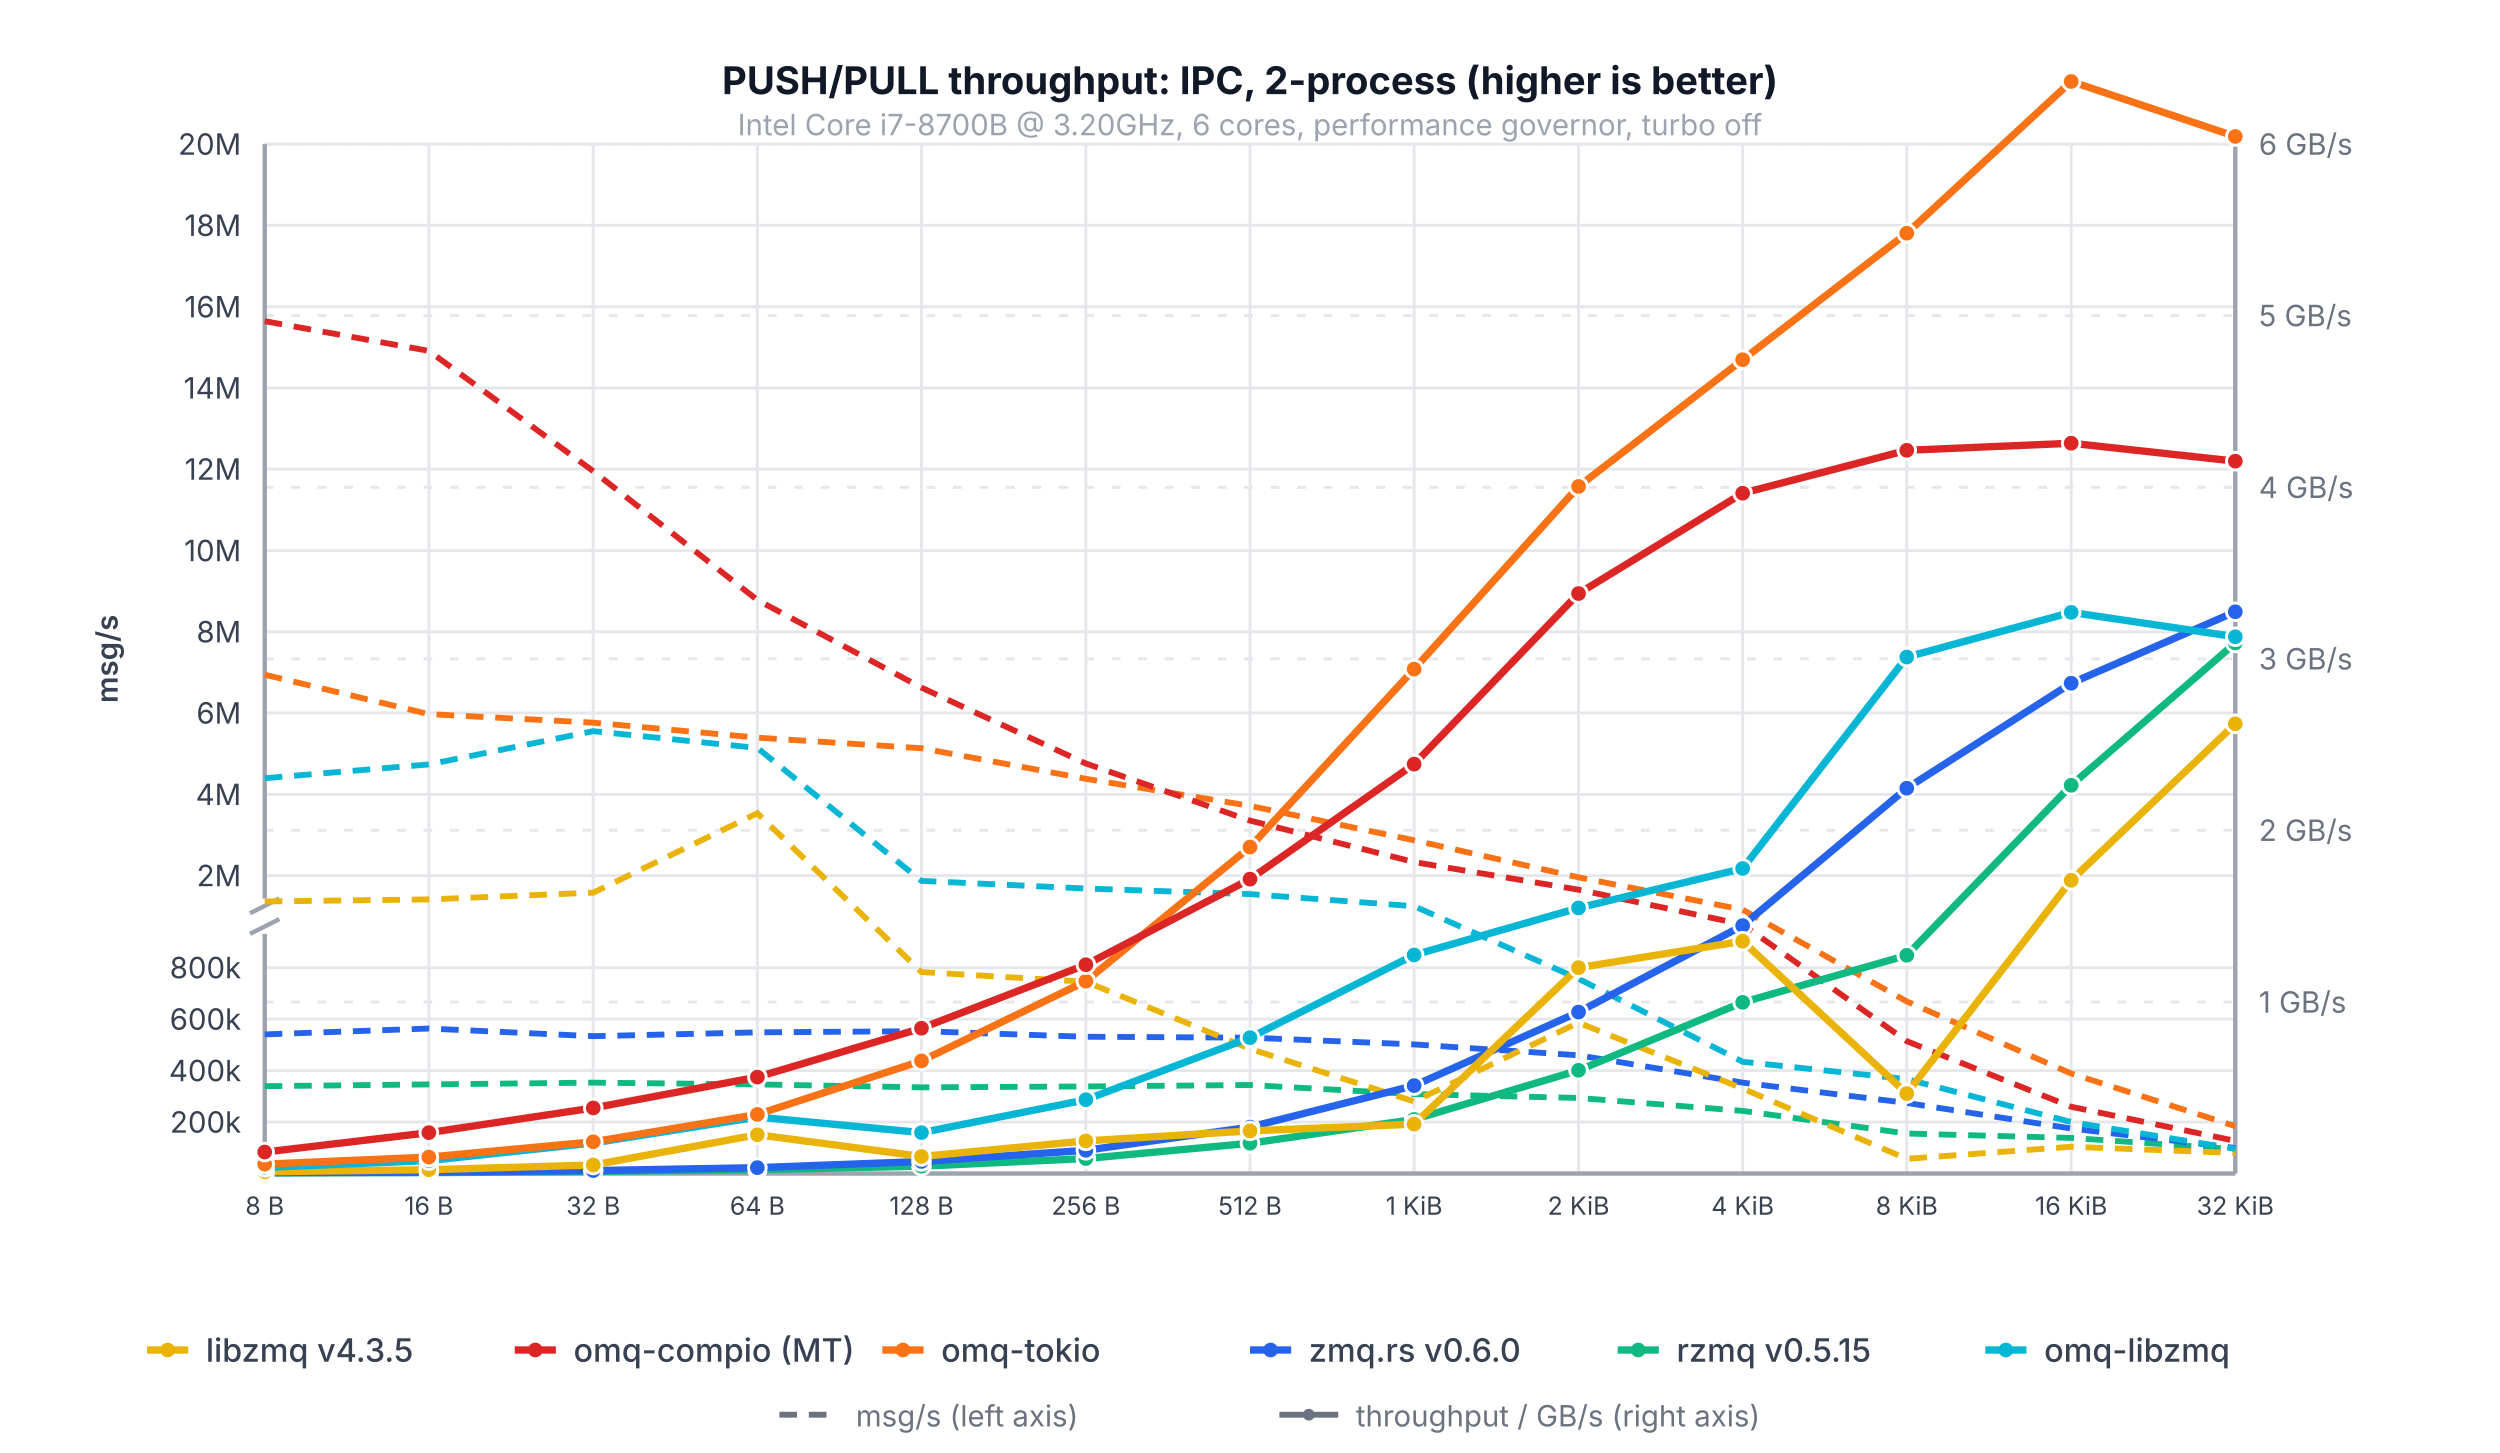
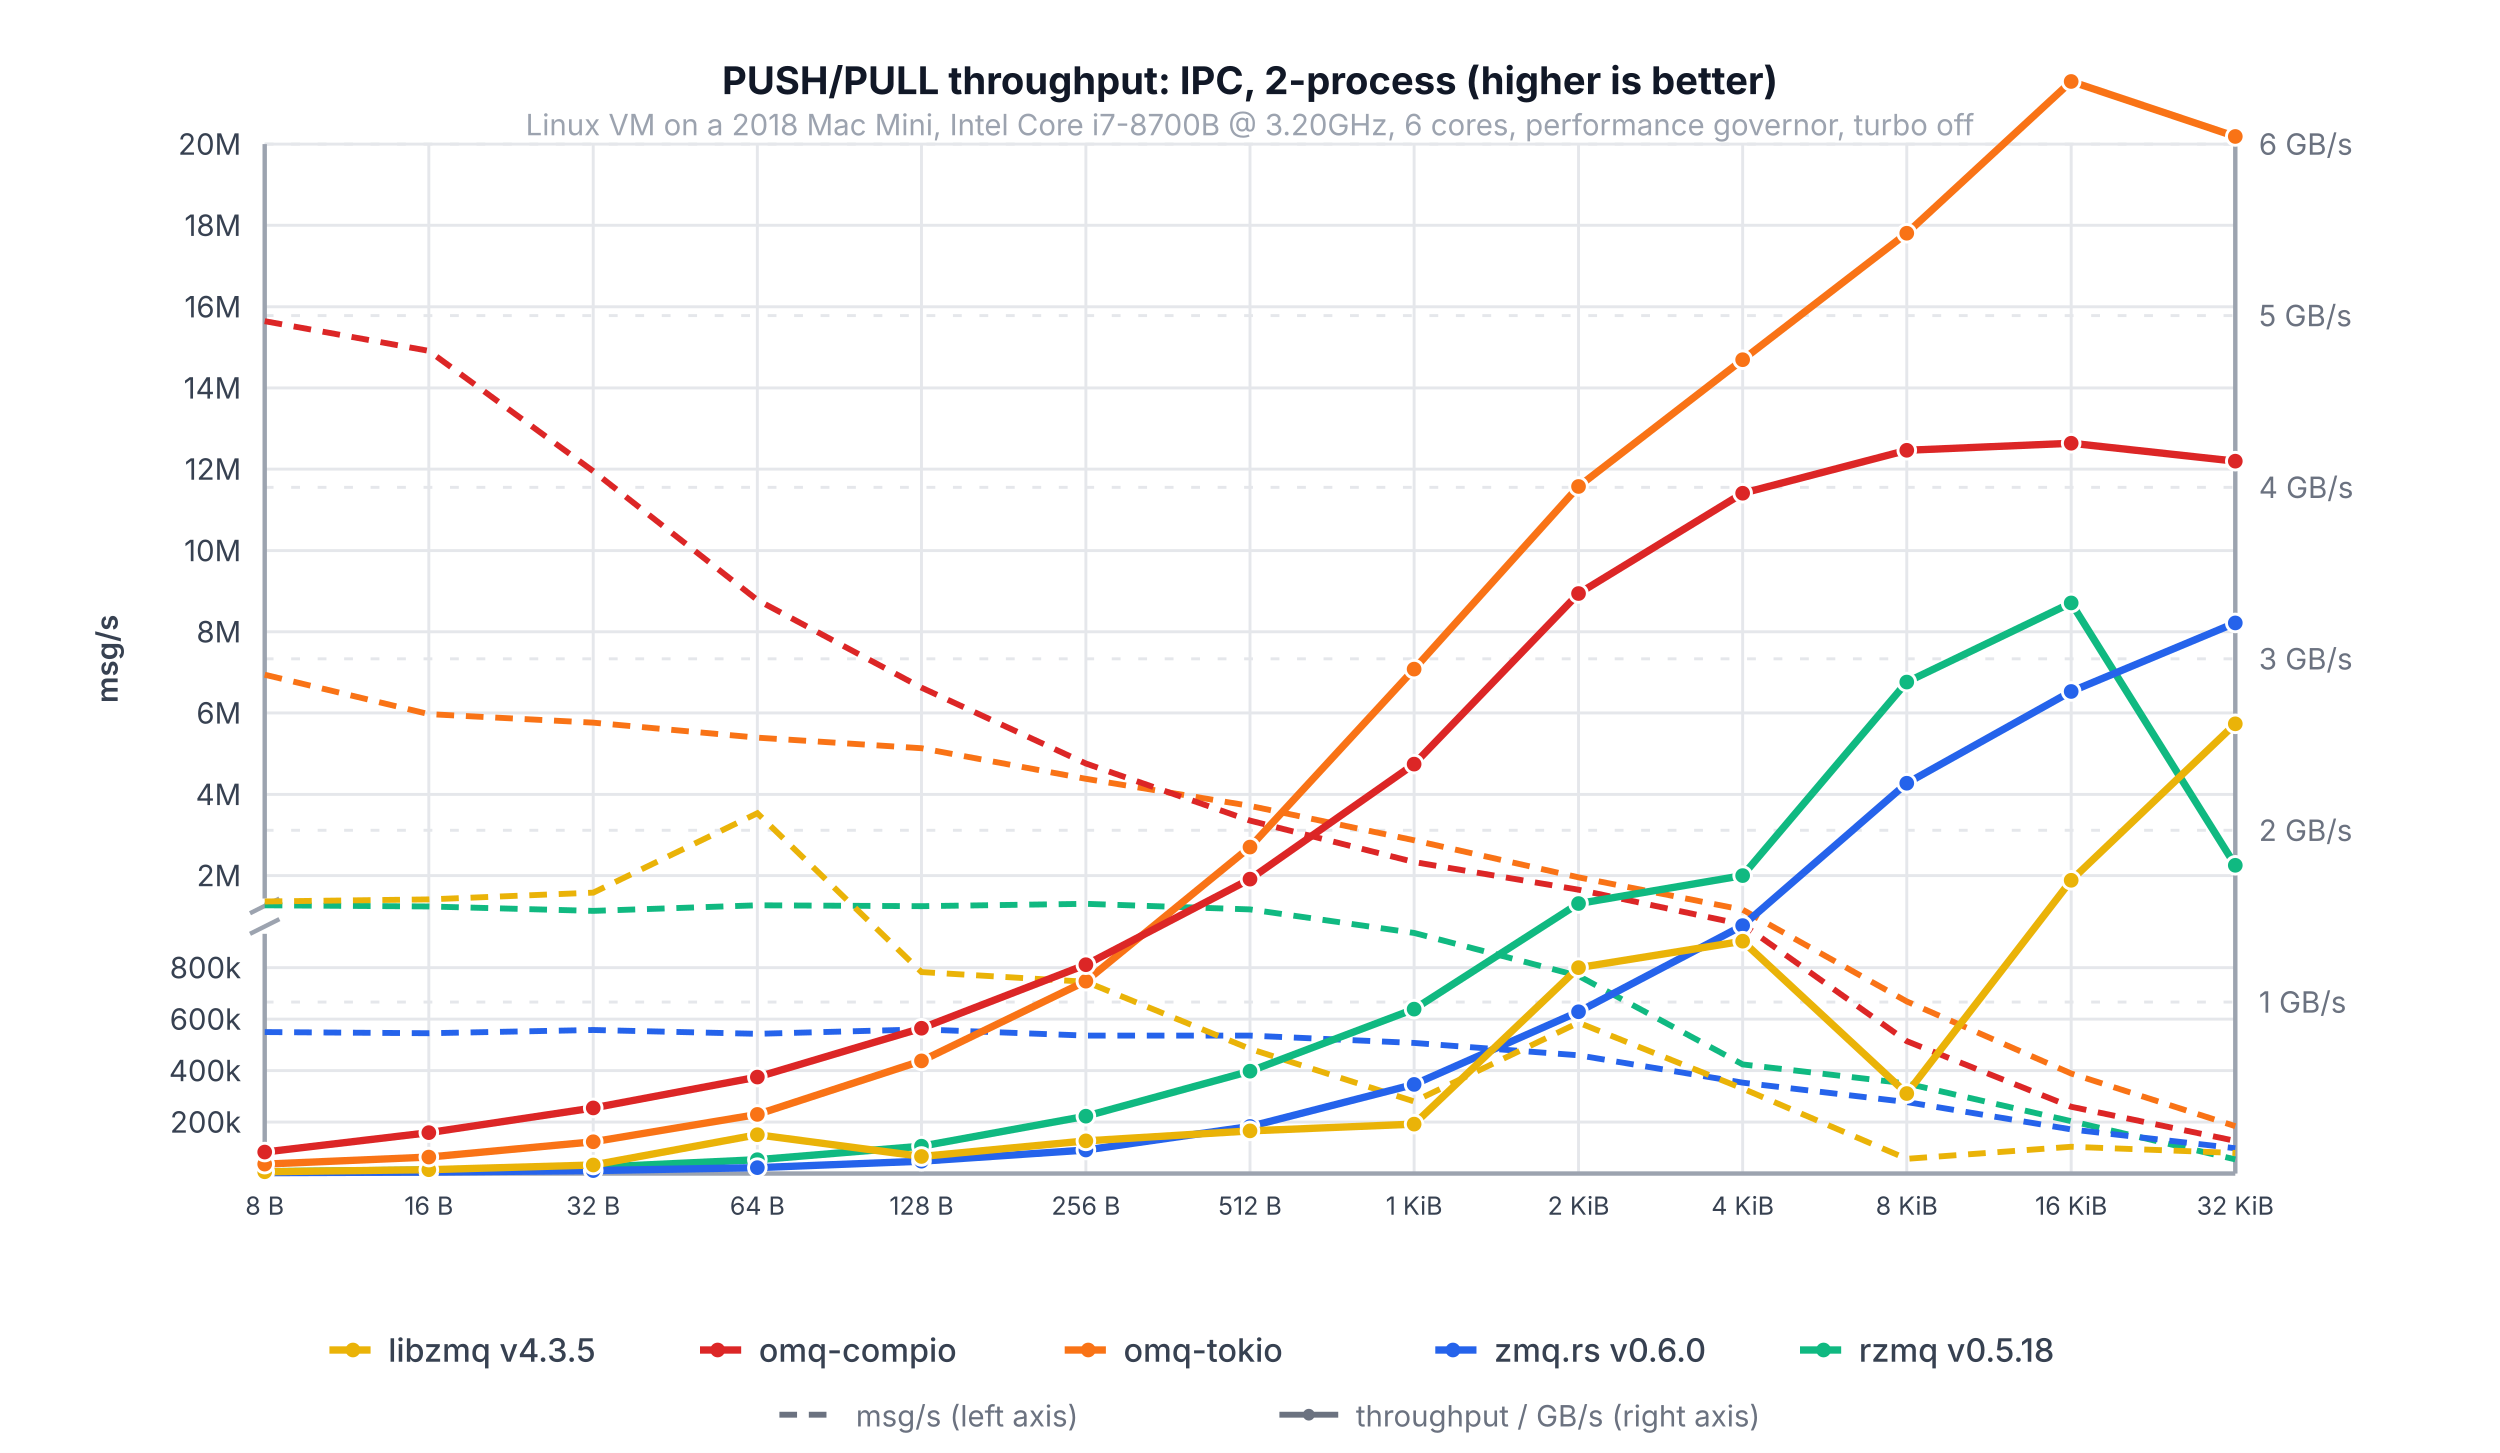
<svg xmlns="http://www.w3.org/2000/svg" viewBox="0 0 850 494" font-family="system-ui, -apple-system, sans-serif">
  <rect width="850" height="494" fill="white" />
  <text x="425.0" y="32.0" text-anchor="middle" fill="#111827" font-size="13" font-weight="700">PUSH/PULL throughput: IPC, 2-process (higher is better)</text>
  <line x1="90.0" y1="381.5" x2="760.0" y2="381.5" stroke="#e5e7eb" stroke-width="1" />
  <text x="82.0" y="381.5" text-anchor="end" dominant-baseline="middle" fill="#374151" font-size="10">200k</text>
  <line x1="90.0" y1="364.0" x2="760.0" y2="364.0" stroke="#e5e7eb" stroke-width="1" />
  <text x="82.0" y="364.0" text-anchor="end" dominant-baseline="middle" fill="#374151" font-size="10">400k</text>
  <line x1="90.0" y1="346.5" x2="760.0" y2="346.5" stroke="#e5e7eb" stroke-width="1" />
  <text x="82.0" y="346.5" text-anchor="end" dominant-baseline="middle" fill="#374151" font-size="10">600k</text>
  <line x1="90.0" y1="329.0" x2="760.0" y2="329.0" stroke="#e5e7eb" stroke-width="1" />
  <text x="82.0" y="329.0" text-anchor="end" dominant-baseline="middle" fill="#374151" font-size="10">800k</text>
  <line x1="90.0" y1="297.7" x2="760.0" y2="297.7" stroke="#e5e7eb" stroke-width="1" />
  <text x="82.0" y="297.7" text-anchor="end" dominant-baseline="middle" fill="#374151" font-size="10">2M</text>
  <line x1="90.0" y1="270.1" x2="760.0" y2="270.1" stroke="#e5e7eb" stroke-width="1" />
  <text x="82.0" y="270.1" text-anchor="end" dominant-baseline="middle" fill="#374151" font-size="10">4M</text>
  <line x1="90.0" y1="242.4" x2="760.0" y2="242.4" stroke="#e5e7eb" stroke-width="1" />
  <text x="82.0" y="242.4" text-anchor="end" dominant-baseline="middle" fill="#374151" font-size="10">6M</text>
  <line x1="90.0" y1="214.8" x2="760.0" y2="214.8" stroke="#e5e7eb" stroke-width="1" />
  <text x="82.0" y="214.8" text-anchor="end" dominant-baseline="middle" fill="#374151" font-size="10">8M</text>
  <line x1="90.0" y1="187.2" x2="760.0" y2="187.2" stroke="#e5e7eb" stroke-width="1" />
  <text x="82.0" y="187.2" text-anchor="end" dominant-baseline="middle" fill="#374151" font-size="10">10M</text>
  <line x1="90.0" y1="159.5" x2="760.0" y2="159.5" stroke="#e5e7eb" stroke-width="1" />
  <text x="82.0" y="159.5" text-anchor="end" dominant-baseline="middle" fill="#374151" font-size="10">12M</text>
  <line x1="90.0" y1="131.9" x2="760.0" y2="131.9" stroke="#e5e7eb" stroke-width="1" />
  <text x="82.0" y="131.9" text-anchor="end" dominant-baseline="middle" fill="#374151" font-size="10">14M</text>
  <line x1="90.0" y1="104.3" x2="760.0" y2="104.3" stroke="#e5e7eb" stroke-width="1" />
  <text x="82.0" y="104.3" text-anchor="end" dominant-baseline="middle" fill="#374151" font-size="10">16M</text>
  <line x1="90.0" y1="76.6" x2="760.0" y2="76.6" stroke="#e5e7eb" stroke-width="1" />
  <text x="82.0" y="76.6" text-anchor="end" dominant-baseline="middle" fill="#374151" font-size="10">18M</text>
  <line x1="90.0" y1="49.0" x2="760.0" y2="49.0" stroke="#e5e7eb" stroke-width="1" />
  <text x="82.0" y="49.0" text-anchor="end" dominant-baseline="middle" fill="#374151" font-size="10">20M</text>
  <line x1="90.0" y1="340.7" x2="760.0" y2="340.7" stroke="#e5e7eb" stroke-width="1" stroke-dasharray="3,6" />
  <text x="768.0" y="340.7" text-anchor="start" dominant-baseline="middle" fill="#6b7280" font-size="10">1 GB/s</text>
  <line x1="90.0" y1="282.3" x2="760.0" y2="282.3" stroke="#e5e7eb" stroke-width="1" stroke-dasharray="3,6" />
  <text x="768.0" y="282.3" text-anchor="start" dominant-baseline="middle" fill="#6b7280" font-size="10">2 GB/s</text>
  <line x1="90.0" y1="224.0" x2="760.0" y2="224.0" stroke="#e5e7eb" stroke-width="1" stroke-dasharray="3,6" />
  <text x="768.0" y="224.0" text-anchor="start" dominant-baseline="middle" fill="#6b7280" font-size="10">3 GB/s</text>
  <line x1="90.0" y1="165.7" x2="760.0" y2="165.7" stroke="#e5e7eb" stroke-width="1" stroke-dasharray="3,6" />
  <text x="768.0" y="165.7" text-anchor="start" dominant-baseline="middle" fill="#6b7280" font-size="10">4 GB/s</text>
  <line x1="90.0" y1="107.3" x2="760.0" y2="107.3" stroke="#e5e7eb" stroke-width="1" stroke-dasharray="3,6" />
  <text x="768.0" y="107.3" text-anchor="start" dominant-baseline="middle" fill="#6b7280" font-size="10">5 GB/s</text>
  <line x1="90.0" y1="49.0" x2="760.0" y2="49.0" stroke="#e5e7eb" stroke-width="1" stroke-dasharray="3,6" />
  <text x="768.0" y="49.0" text-anchor="start" dominant-baseline="middle" fill="#6b7280" font-size="10">6 GB/s</text>
  <line x1="90.0" y1="49.0" x2="90.0" y2="399.0" stroke="#e5e7eb" stroke-width="1" />
  <line x1="145.8" y1="49.0" x2="145.8" y2="399.0" stroke="#e5e7eb" stroke-width="1" />
  <line x1="201.7" y1="49.0" x2="201.7" y2="399.0" stroke="#e5e7eb" stroke-width="1" />
  <line x1="257.5" y1="49.0" x2="257.5" y2="399.0" stroke="#e5e7eb" stroke-width="1" />
  <line x1="313.3" y1="49.0" x2="313.3" y2="399.0" stroke="#e5e7eb" stroke-width="1" />
  <line x1="369.2" y1="49.0" x2="369.2" y2="399.0" stroke="#e5e7eb" stroke-width="1" />
  <line x1="425.0" y1="49.0" x2="425.0" y2="399.0" stroke="#e5e7eb" stroke-width="1" />
  <line x1="480.8" y1="49.0" x2="480.8" y2="399.0" stroke="#e5e7eb" stroke-width="1" />
  <line x1="536.7" y1="49.0" x2="536.7" y2="399.0" stroke="#e5e7eb" stroke-width="1" />
  <line x1="592.5" y1="49.0" x2="592.5" y2="399.0" stroke="#e5e7eb" stroke-width="1" />
  <line x1="648.3" y1="49.0" x2="648.3" y2="399.0" stroke="#e5e7eb" stroke-width="1" />
  <line x1="704.2" y1="49.0" x2="704.2" y2="399.0" stroke="#e5e7eb" stroke-width="1" />
  <line x1="760.0" y1="49.0" x2="760.0" y2="399.0" stroke="#e5e7eb" stroke-width="1" />
  <line x1="90.0" y1="49.0" x2="90.0" y2="399.0" stroke="#9ca3af" stroke-width="1.5" />
  <line x1="760.0" y1="49.0" x2="760.0" y2="399.0" stroke="#9ca3af" stroke-width="1.5" />
  <line x1="90.0" y1="399.0" x2="760.0" y2="399.0" stroke="#9ca3af" stroke-width="1.5" />
  <rect x="89.0" y="305.5" width="3" height="12" fill="white" />
  <path d="M 85.0,317.5 L 95.0,312.5 M 85.0,310.5 L 95.0,305.5" stroke="#9ca3af" stroke-width="1.5" fill="none" />
  <text x="40.0" y="224.0" text-anchor="middle" fill="#374151" font-size="10" font-weight="600" transform="rotate(-90,40.0,224.0)">msg/s</text>
-   <polyline points="90.0,369.3 145.8,368.7 201.7,368.1 257.5,368.7 313.3,369.7 369.2,369.4 425.0,368.9 480.8,372.0 536.7,373.3 592.5,377.7 648.3,385.4 704.2,386.9 760.0,390.7" fill="none" stroke="#10b981" stroke-width="2" stroke-dasharray="6,4" />
-   <polyline points="90.0,351.7 145.8,349.7 201.7,352.3 257.5,351.0 313.3,350.6 369.2,352.5 425.0,352.8 480.8,355.1 536.7,358.8 592.5,368.1 648.3,375.0 704.2,383.7 760.0,390.3" fill="none" stroke="#2563eb" stroke-width="2" stroke-dasharray="6,4" />
+   <polyline points="90.0,307.8 145.8,308.2 201.7,309.7 257.5,307.8 313.3,308.1 369.2,307.3 425.0,309.2 480.8,317.2 536.7,331.8 592.5,361.9 648.3,368.4 704.2,381.2 760.0,394.2" fill="none" stroke="#10b981" stroke-width="2" stroke-dasharray="6,4" />
+   <polyline points="90.0,350.9 145.8,351.3 201.7,350.2 257.5,351.5 313.3,350.0 369.2,352.1 425.0,352.1 480.8,354.6 536.7,358.8 592.5,368.1 648.3,374.7 704.2,384.0 760.0,390.4" fill="none" stroke="#2563eb" stroke-width="2" stroke-dasharray="6,4" />
  <polyline points="90.0,306.5 145.8,305.8 201.7,303.5 257.5,276.5 313.3,330.5 369.2,333.8 425.0,356.6 480.8,374.5 536.7,347.7 592.5,370.1 648.3,394.0 704.2,389.9 760.0,392.0" fill="none" stroke="#eab308" stroke-width="2" stroke-dasharray="6,4" />
-   <polyline points="90.0,264.6 145.8,259.9 201.7,248.6 257.5,254.3 313.3,299.5 369.2,302.1 425.0,304.0 480.8,308.1 536.7,332.8 592.5,361.0 648.3,366.9 704.2,381.5 760.0,390.6" fill="none" stroke="#06b6d4" stroke-width="2" stroke-dasharray="6,4" />
  <polyline points="90.0,229.4 145.8,242.8 201.7,245.7 257.5,250.8 313.3,254.4 369.2,264.8 425.0,274.0 480.8,285.7 536.7,298.3 592.5,309.3 648.3,340.5 704.2,365.0 760.0,382.9" fill="none" stroke="#f97316" stroke-width="2" stroke-dasharray="6,4" />
  <polyline points="90.0,109.2 145.8,119.3 201.7,160.2 257.5,204.0 313.3,233.8 369.2,259.6 425.0,279.0 480.8,293.1 536.7,302.5 592.5,314.3 648.3,354.0 704.2,376.3 760.0,387.9" fill="none" stroke="#dc2626" stroke-width="2" stroke-dasharray="6,4" />
-   <polyline points="90.0,398.8 145.8,398.7 201.7,398.3 257.5,397.7 313.3,396.5 369.2,393.9 425.0,388.7 480.8,380.6 536.7,363.9 592.5,340.8 648.3,324.8 704.2,267.0 760.0,218.6" fill="none" stroke="#10b981" stroke-width="2.5" stroke-linecap="round" stroke-linejoin="round" />
-   <circle cx="90.0" cy="398.8" r="3" fill="#10b981" stroke="white" stroke-width="1" />
-   <circle cx="145.8" cy="398.7" r="3" fill="#10b981" stroke="white" stroke-width="1" />
-   <circle cx="201.7" cy="398.3" r="3" fill="#10b981" stroke="white" stroke-width="1" />
-   <circle cx="257.5" cy="397.7" r="3" fill="#10b981" stroke="white" stroke-width="1" />
-   <circle cx="313.3" cy="396.5" r="3" fill="#10b981" stroke="white" stroke-width="1" />
-   <circle cx="369.2" cy="393.9" r="3" fill="#10b981" stroke="white" stroke-width="1" />
-   <circle cx="425.0" cy="388.7" r="3" fill="#10b981" stroke="white" stroke-width="1" />
-   <circle cx="480.8" cy="380.6" r="3" fill="#10b981" stroke="white" stroke-width="1" />
-   <circle cx="536.7" cy="363.9" r="3" fill="#10b981" stroke="white" stroke-width="1" />
-   <circle cx="592.5" cy="340.8" r="3" fill="#10b981" stroke="white" stroke-width="1" />
-   <circle cx="648.3" cy="324.8" r="3" fill="#10b981" stroke="white" stroke-width="1" />
-   <circle cx="704.2" cy="267.0" r="3" fill="#10b981" stroke="white" stroke-width="1" />
-   <circle cx="760.0" cy="218.6" r="3" fill="#10b981" stroke="white" stroke-width="1" />
-   <polyline points="90.0,398.7 145.8,398.5 201.7,398.0 257.5,397.0 313.3,394.9 369.2,391.1 425.0,383.2 480.8,369.1 536.7,344.1 592.5,314.7 648.3,268.0 704.2,232.3 760.0,208.0" fill="none" stroke="#2563eb" stroke-width="2.5" stroke-linecap="round" stroke-linejoin="round" />
+   <polyline points="90.0,398.4 145.8,397.8 201.7,396.9 257.5,394.3 313.3,389.7 369.2,379.5 425.0,364.2 480.8,343.1 536.7,307.2 592.5,297.7 648.3,231.9 704.2,205.0 760.0,294.2" fill="none" stroke="#10b981" stroke-width="2.5" stroke-linecap="round" stroke-linejoin="round" />
+   <circle cx="90.0" cy="398.4" r="3" fill="#10b981" stroke="white" stroke-width="1" />
+   <circle cx="145.8" cy="397.8" r="3" fill="#10b981" stroke="white" stroke-width="1" />
+   <circle cx="201.7" cy="396.9" r="3" fill="#10b981" stroke="white" stroke-width="1" />
+   <circle cx="257.5" cy="394.3" r="3" fill="#10b981" stroke="white" stroke-width="1" />
+   <circle cx="313.3" cy="389.7" r="3" fill="#10b981" stroke="white" stroke-width="1" />
+   <circle cx="369.2" cy="379.5" r="3" fill="#10b981" stroke="white" stroke-width="1" />
+   <circle cx="425.0" cy="364.2" r="3" fill="#10b981" stroke="white" stroke-width="1" />
+   <circle cx="480.8" cy="343.1" r="3" fill="#10b981" stroke="white" stroke-width="1" />
+   <circle cx="536.7" cy="307.2" r="3" fill="#10b981" stroke="white" stroke-width="1" />
+   <circle cx="592.5" cy="297.7" r="3" fill="#10b981" stroke="white" stroke-width="1" />
+   <circle cx="648.3" cy="231.9" r="3" fill="#10b981" stroke="white" stroke-width="1" />
+   <circle cx="704.2" cy="205.0" r="3" fill="#10b981" stroke="white" stroke-width="1" />
+   <circle cx="760.0" cy="294.2" r="3" fill="#10b981" stroke="white" stroke-width="1" />
+   <polyline points="90.0,398.7 145.8,398.5 201.7,398.0 257.5,397.0 313.3,394.8 369.2,391.0 425.0,383.0 480.8,368.7 536.7,344.0 592.5,314.7 648.3,266.3 704.2,235.1 760.0,211.8" fill="none" stroke="#2563eb" stroke-width="2.5" stroke-linecap="round" stroke-linejoin="round" />
  <circle cx="90.0" cy="398.7" r="3" fill="#2563eb" stroke="white" stroke-width="1" />
  <circle cx="145.8" cy="398.5" r="3" fill="#2563eb" stroke="white" stroke-width="1" />
  <circle cx="201.7" cy="398.0" r="3" fill="#2563eb" stroke="white" stroke-width="1" />
  <circle cx="257.5" cy="397.0" r="3" fill="#2563eb" stroke="white" stroke-width="1" />
-   <circle cx="313.3" cy="394.9" r="3" fill="#2563eb" stroke="white" stroke-width="1" />
-   <circle cx="369.2" cy="391.1" r="3" fill="#2563eb" stroke="white" stroke-width="1" />
-   <circle cx="425.0" cy="383.2" r="3" fill="#2563eb" stroke="white" stroke-width="1" />
-   <circle cx="480.8" cy="369.1" r="3" fill="#2563eb" stroke="white" stroke-width="1" />
-   <circle cx="536.7" cy="344.1" r="3" fill="#2563eb" stroke="white" stroke-width="1" />
+   <circle cx="313.3" cy="394.8" r="3" fill="#2563eb" stroke="white" stroke-width="1" />
+   <circle cx="369.2" cy="391.0" r="3" fill="#2563eb" stroke="white" stroke-width="1" />
+   <circle cx="425.0" cy="383.0" r="3" fill="#2563eb" stroke="white" stroke-width="1" />
+   <circle cx="480.8" cy="368.7" r="3" fill="#2563eb" stroke="white" stroke-width="1" />
+   <circle cx="536.7" cy="344.0" r="3" fill="#2563eb" stroke="white" stroke-width="1" />
  <circle cx="592.5" cy="314.7" r="3" fill="#2563eb" stroke="white" stroke-width="1" />
-   <circle cx="648.3" cy="268.0" r="3" fill="#2563eb" stroke="white" stroke-width="1" />
-   <circle cx="704.2" cy="232.3" r="3" fill="#2563eb" stroke="white" stroke-width="1" />
-   <circle cx="760.0" cy="208.0" r="3" fill="#2563eb" stroke="white" stroke-width="1" />
+   <circle cx="648.3" cy="266.3" r="3" fill="#2563eb" stroke="white" stroke-width="1" />
+   <circle cx="704.2" cy="235.1" r="3" fill="#2563eb" stroke="white" stroke-width="1" />
+   <circle cx="760.0" cy="211.8" r="3" fill="#2563eb" stroke="white" stroke-width="1" />
  <polyline points="90.0,398.4 145.8,397.7 201.7,396.1 257.5,385.8 313.3,393.2 369.2,387.9 425.0,384.5 480.8,382.2 536.7,329.0 592.5,320.0 648.3,371.8 704.2,299.3 760.0,246.1" fill="none" stroke="#eab308" stroke-width="2.5" stroke-linecap="round" stroke-linejoin="round" />
  <circle cx="90.0" cy="398.4" r="3" fill="#eab308" stroke="white" stroke-width="1" />
  <circle cx="145.8" cy="397.7" r="3" fill="#eab308" stroke="white" stroke-width="1" />
  <circle cx="201.7" cy="396.1" r="3" fill="#eab308" stroke="white" stroke-width="1" />
  <circle cx="257.5" cy="385.8" r="3" fill="#eab308" stroke="white" stroke-width="1" />
  <circle cx="313.3" cy="393.2" r="3" fill="#eab308" stroke="white" stroke-width="1" />
  <circle cx="369.2" cy="387.9" r="3" fill="#eab308" stroke="white" stroke-width="1" />
  <circle cx="425.0" cy="384.5" r="3" fill="#eab308" stroke="white" stroke-width="1" />
  <circle cx="480.8" cy="382.2" r="3" fill="#eab308" stroke="white" stroke-width="1" />
  <circle cx="536.7" cy="329.0" r="3" fill="#eab308" stroke="white" stroke-width="1" />
  <circle cx="592.5" cy="320.0" r="3" fill="#eab308" stroke="white" stroke-width="1" />
  <circle cx="648.3" cy="371.8" r="3" fill="#eab308" stroke="white" stroke-width="1" />
  <circle cx="704.2" cy="299.3" r="3" fill="#eab308" stroke="white" stroke-width="1" />
  <circle cx="760.0" cy="246.1" r="3" fill="#eab308" stroke="white" stroke-width="1" />
-   <polyline points="90.0,396.9 145.8,394.6 201.7,388.6 257.5,379.8 313.3,385.1 369.2,373.9 425.0,352.8 480.8,324.7 536.7,308.7 592.5,295.3 648.3,223.4 704.2,208.2 760.0,216.5" fill="none" stroke="#06b6d4" stroke-width="2.5" stroke-linecap="round" stroke-linejoin="round" />
-   <circle cx="90.0" cy="396.9" r="3" fill="#06b6d4" stroke="white" stroke-width="1" />
-   <circle cx="145.8" cy="394.6" r="3" fill="#06b6d4" stroke="white" stroke-width="1" />
-   <circle cx="201.7" cy="388.6" r="3" fill="#06b6d4" stroke="white" stroke-width="1" />
-   <circle cx="257.5" cy="379.8" r="3" fill="#06b6d4" stroke="white" stroke-width="1" />
-   <circle cx="313.3" cy="385.1" r="3" fill="#06b6d4" stroke="white" stroke-width="1" />
-   <circle cx="369.2" cy="373.9" r="3" fill="#06b6d4" stroke="white" stroke-width="1" />
-   <circle cx="425.0" cy="352.8" r="3" fill="#06b6d4" stroke="white" stroke-width="1" />
-   <circle cx="480.8" cy="324.7" r="3" fill="#06b6d4" stroke="white" stroke-width="1" />
-   <circle cx="536.7" cy="308.7" r="3" fill="#06b6d4" stroke="white" stroke-width="1" />
-   <circle cx="592.5" cy="295.3" r="3" fill="#06b6d4" stroke="white" stroke-width="1" />
-   <circle cx="648.3" cy="223.4" r="3" fill="#06b6d4" stroke="white" stroke-width="1" />
-   <circle cx="704.2" cy="208.2" r="3" fill="#06b6d4" stroke="white" stroke-width="1" />
-   <circle cx="760.0" cy="216.5" r="3" fill="#06b6d4" stroke="white" stroke-width="1" />
  <polyline points="90.0,395.8 145.8,393.4 201.7,388.2 257.5,378.9 313.3,360.7 369.2,333.6 425.0,288.0 480.8,227.5 536.7,165.4 592.5,122.3 648.3,79.3 704.2,27.7 760.0,46.4" fill="none" stroke="#f97316" stroke-width="2.5" stroke-linecap="round" stroke-linejoin="round" />
  <circle cx="90.0" cy="395.8" r="3" fill="#f97316" stroke="white" stroke-width="1" />
  <circle cx="145.8" cy="393.4" r="3" fill="#f97316" stroke="white" stroke-width="1" />
  <circle cx="201.7" cy="388.2" r="3" fill="#f97316" stroke="white" stroke-width="1" />
  <circle cx="257.5" cy="378.9" r="3" fill="#f97316" stroke="white" stroke-width="1" />
  <circle cx="313.3" cy="360.7" r="3" fill="#f97316" stroke="white" stroke-width="1" />
  <circle cx="369.2" cy="333.6" r="3" fill="#f97316" stroke="white" stroke-width="1" />
  <circle cx="425.0" cy="288.0" r="3" fill="#f97316" stroke="white" stroke-width="1" />
  <circle cx="480.8" cy="227.5" r="3" fill="#f97316" stroke="white" stroke-width="1" />
  <circle cx="536.7" cy="165.4" r="3" fill="#f97316" stroke="white" stroke-width="1" />
  <circle cx="592.5" cy="122.3" r="3" fill="#f97316" stroke="white" stroke-width="1" />
  <circle cx="648.3" cy="79.3" r="3" fill="#f97316" stroke="white" stroke-width="1" />
  <circle cx="704.2" cy="27.7" r="3" fill="#f97316" stroke="white" stroke-width="1" />
  <circle cx="760.0" cy="46.4" r="3" fill="#f97316" stroke="white" stroke-width="1" />
  <polyline points="90.0,391.7 145.8,385.1 201.7,376.7 257.5,366.2 313.3,349.6 369.2,328.0 425.0,298.9 480.8,259.8 536.7,201.8 592.5,167.7 648.3,153.1 704.2,150.7 760.0,156.8" fill="none" stroke="#dc2626" stroke-width="2.5" stroke-linecap="round" stroke-linejoin="round" />
  <circle cx="90.0" cy="391.7" r="3" fill="#dc2626" stroke="white" stroke-width="1" />
  <circle cx="145.8" cy="385.1" r="3" fill="#dc2626" stroke="white" stroke-width="1" />
  <circle cx="201.7" cy="376.7" r="3" fill="#dc2626" stroke="white" stroke-width="1" />
  <circle cx="257.5" cy="366.2" r="3" fill="#dc2626" stroke="white" stroke-width="1" />
  <circle cx="313.3" cy="349.6" r="3" fill="#dc2626" stroke="white" stroke-width="1" />
  <circle cx="369.2" cy="328.0" r="3" fill="#dc2626" stroke="white" stroke-width="1" />
  <circle cx="425.0" cy="298.9" r="3" fill="#dc2626" stroke="white" stroke-width="1" />
  <circle cx="480.8" cy="259.8" r="3" fill="#dc2626" stroke="white" stroke-width="1" />
  <circle cx="536.7" cy="201.8" r="3" fill="#dc2626" stroke="white" stroke-width="1" />
  <circle cx="592.5" cy="167.7" r="3" fill="#dc2626" stroke="white" stroke-width="1" />
  <circle cx="648.3" cy="153.1" r="3" fill="#dc2626" stroke="white" stroke-width="1" />
  <circle cx="704.2" cy="150.7" r="3" fill="#dc2626" stroke="white" stroke-width="1" />
  <circle cx="760.0" cy="156.8" r="3" fill="#dc2626" stroke="white" stroke-width="1" />
  <text x="90.0" y="413.0" text-anchor="middle" fill="#374151" font-size="8.5">8 B</text>
  <text x="145.8" y="413.0" text-anchor="middle" fill="#374151" font-size="8.5">16 B</text>
  <text x="201.7" y="413.0" text-anchor="middle" fill="#374151" font-size="8.5">32 B</text>
  <text x="257.5" y="413.0" text-anchor="middle" fill="#374151" font-size="8.5">64 B</text>
  <text x="313.3" y="413.0" text-anchor="middle" fill="#374151" font-size="8.5">128 B</text>
  <text x="369.2" y="413.0" text-anchor="middle" fill="#374151" font-size="8.5">256 B</text>
  <text x="425.0" y="413.0" text-anchor="middle" fill="#374151" font-size="8.5">512 B</text>
  <text x="480.8" y="413.0" text-anchor="middle" fill="#374151" font-size="8.5">1 KiB</text>
  <text x="536.7" y="413.0" text-anchor="middle" fill="#374151" font-size="8.5">2 KiB</text>
  <text x="592.5" y="413.0" text-anchor="middle" fill="#374151" font-size="8.5">4 KiB</text>
  <text x="648.3" y="413.0" text-anchor="middle" fill="#374151" font-size="8.5">8 KiB</text>
  <text x="704.2" y="413.0" text-anchor="middle" fill="#374151" font-size="8.5">16 KiB</text>
  <text x="760.0" y="413.0" text-anchor="middle" fill="#374151" font-size="8.5">32 KiB</text>
-   <text x="425.0" y="46" text-anchor="middle" fill="#9ca3af" font-size="10">Intel Core i7-8700B @ 3.20GHz, 6 cores, performance governor, turbo off</text>
-   <line x1="50" y1="459" x2="64" y2="459" stroke="#eab308" stroke-width="2.5" />
-   <circle cx="57" cy="459" r="2.5" fill="#eab308" />
-   <text x="70" y="463" fill="#374151" font-size="11" font-weight="500">libzmq v4.3.5</text>
-   <line x1="175" y1="459" x2="189" y2="459" stroke="#dc2626" stroke-width="2.5" />
-   <circle cx="182" cy="459" r="2.5" fill="#dc2626" />
-   <text x="195" y="463" fill="#374151" font-size="11" font-weight="500">omq-compio (MT)</text>
-   <line x1="300" y1="459" x2="314" y2="459" stroke="#f97316" stroke-width="2.5" />
-   <circle cx="307" cy="459" r="2.5" fill="#f97316" />
-   <text x="320" y="463" fill="#374151" font-size="11" font-weight="500">omq-tokio</text>
-   <line x1="425" y1="459" x2="439" y2="459" stroke="#2563eb" stroke-width="2.5" />
-   <circle cx="432" cy="459" r="2.5" fill="#2563eb" />
-   <text x="445" y="463" fill="#374151" font-size="11" font-weight="500">zmq.rs v0.6.0</text>
-   <line x1="550" y1="459" x2="564" y2="459" stroke="#10b981" stroke-width="2.5" />
-   <circle cx="557" cy="459" r="2.5" fill="#10b981" />
-   <text x="570" y="463" fill="#374151" font-size="11" font-weight="500">rzmq v0.5.15</text>
-   <line x1="675" y1="459" x2="689" y2="459" stroke="#06b6d4" stroke-width="2.5" />
-   <circle cx="682" cy="459" r="2.5" fill="#06b6d4" />
-   <text x="695" y="463" fill="#374151" font-size="11" font-weight="500">omq-libzmq</text>
+   <text x="425.0" y="46" text-anchor="middle" fill="#9ca3af" font-size="10">Linux VM on a 2018 Mac Mini, Intel Core i7-8700B @ 3.20GHz, 6 cores, performance governor, turbo off</text>
+   <line x1="112" y1="459" x2="126" y2="459" stroke="#eab308" stroke-width="2.5" />
+   <circle cx="120" cy="459" r="2.5" fill="#eab308" />
+   <text x="132" y="463" fill="#374151" font-size="11" font-weight="500">libzmq v4.3.5</text>
+   <line x1="238" y1="459" x2="252" y2="459" stroke="#dc2626" stroke-width="2.5" />
+   <circle cx="244" cy="459" r="2.5" fill="#dc2626" />
+   <text x="258" y="463" fill="#374151" font-size="11" font-weight="500">omq-compio</text>
+   <line x1="362" y1="459" x2="376" y2="459" stroke="#f97316" stroke-width="2.5" />
+   <circle cx="370" cy="459" r="2.5" fill="#f97316" />
+   <text x="382" y="463" fill="#374151" font-size="11" font-weight="500">omq-tokio</text>
+   <line x1="488" y1="459" x2="502" y2="459" stroke="#2563eb" stroke-width="2.5" />
+   <circle cx="494" cy="459" r="2.5" fill="#2563eb" />
+   <text x="508" y="463" fill="#374151" font-size="11" font-weight="500">zmq.rs v0.6.0</text>
+   <line x1="612" y1="459" x2="626" y2="459" stroke="#10b981" stroke-width="2.5" />
+   <circle cx="620" cy="459" r="2.5" fill="#10b981" />
+   <text x="632" y="463" fill="#374151" font-size="11" font-weight="500">rzmq v0.5.18</text>
  <line x1="265" y1="481" x2="285" y2="481" stroke="#6b7280" stroke-width="2" stroke-dasharray="6,4" />
  <text x="291" y="485" fill="#6b7280" font-size="10">msg/s (left axis)</text>
  <line x1="435" y1="481" x2="455" y2="481" stroke="#6b7280" stroke-width="2" />
  <circle cx="445" cy="481" r="2" fill="#6b7280" />
  <text x="461" y="485" fill="#6b7280" font-size="10">throughput / GB/s (right axis)</text>
</svg>
